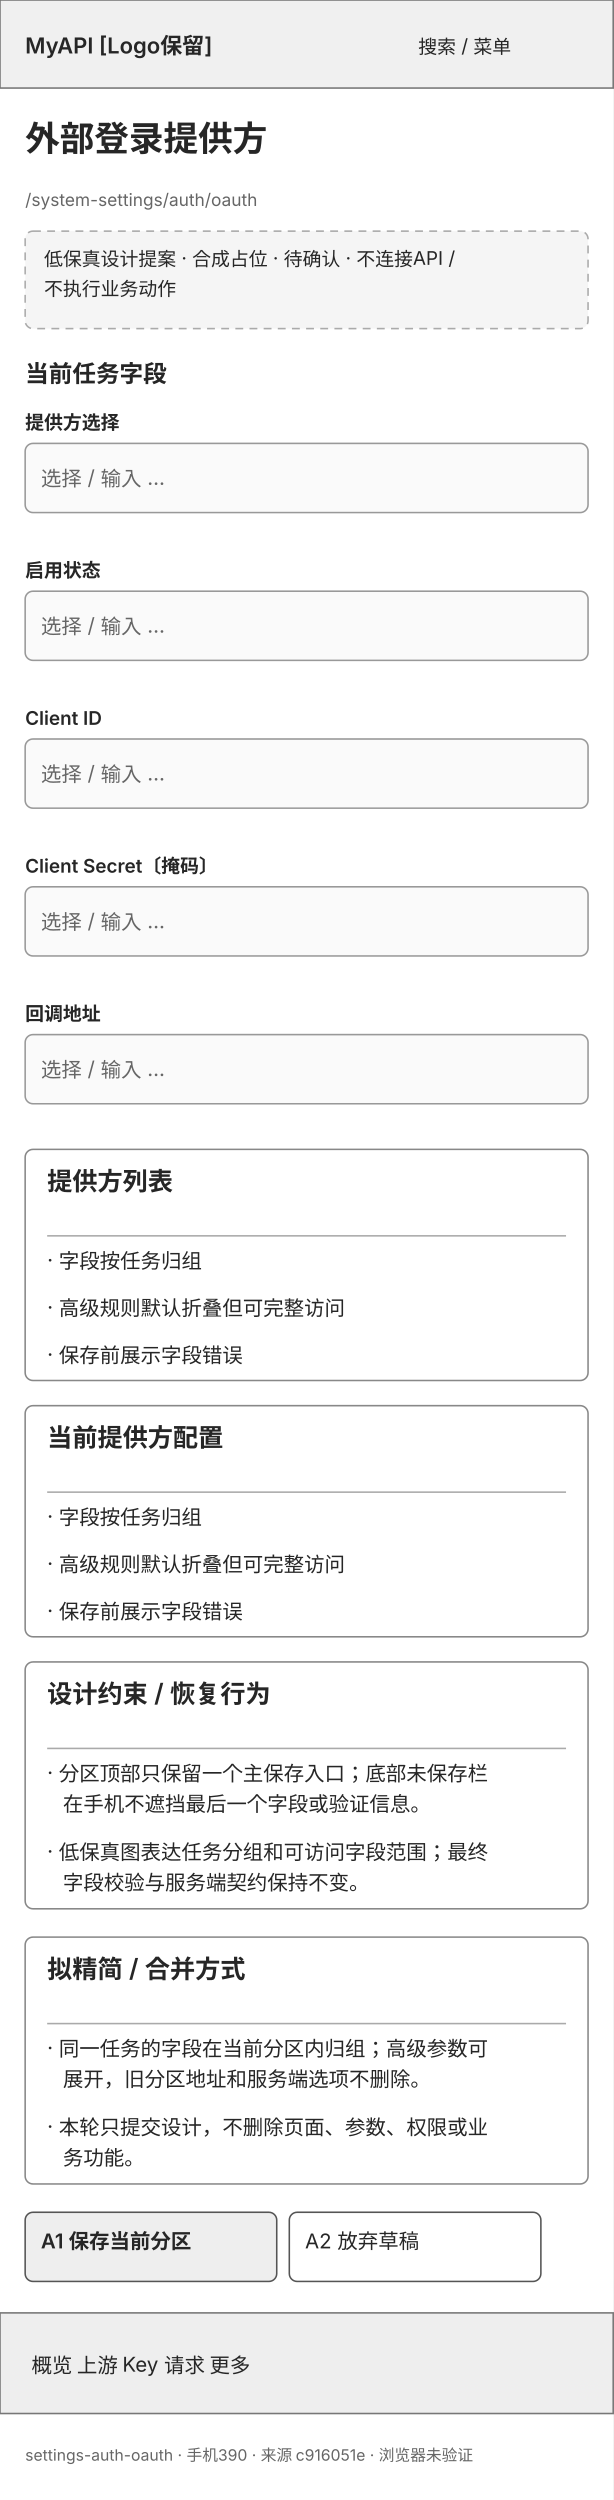
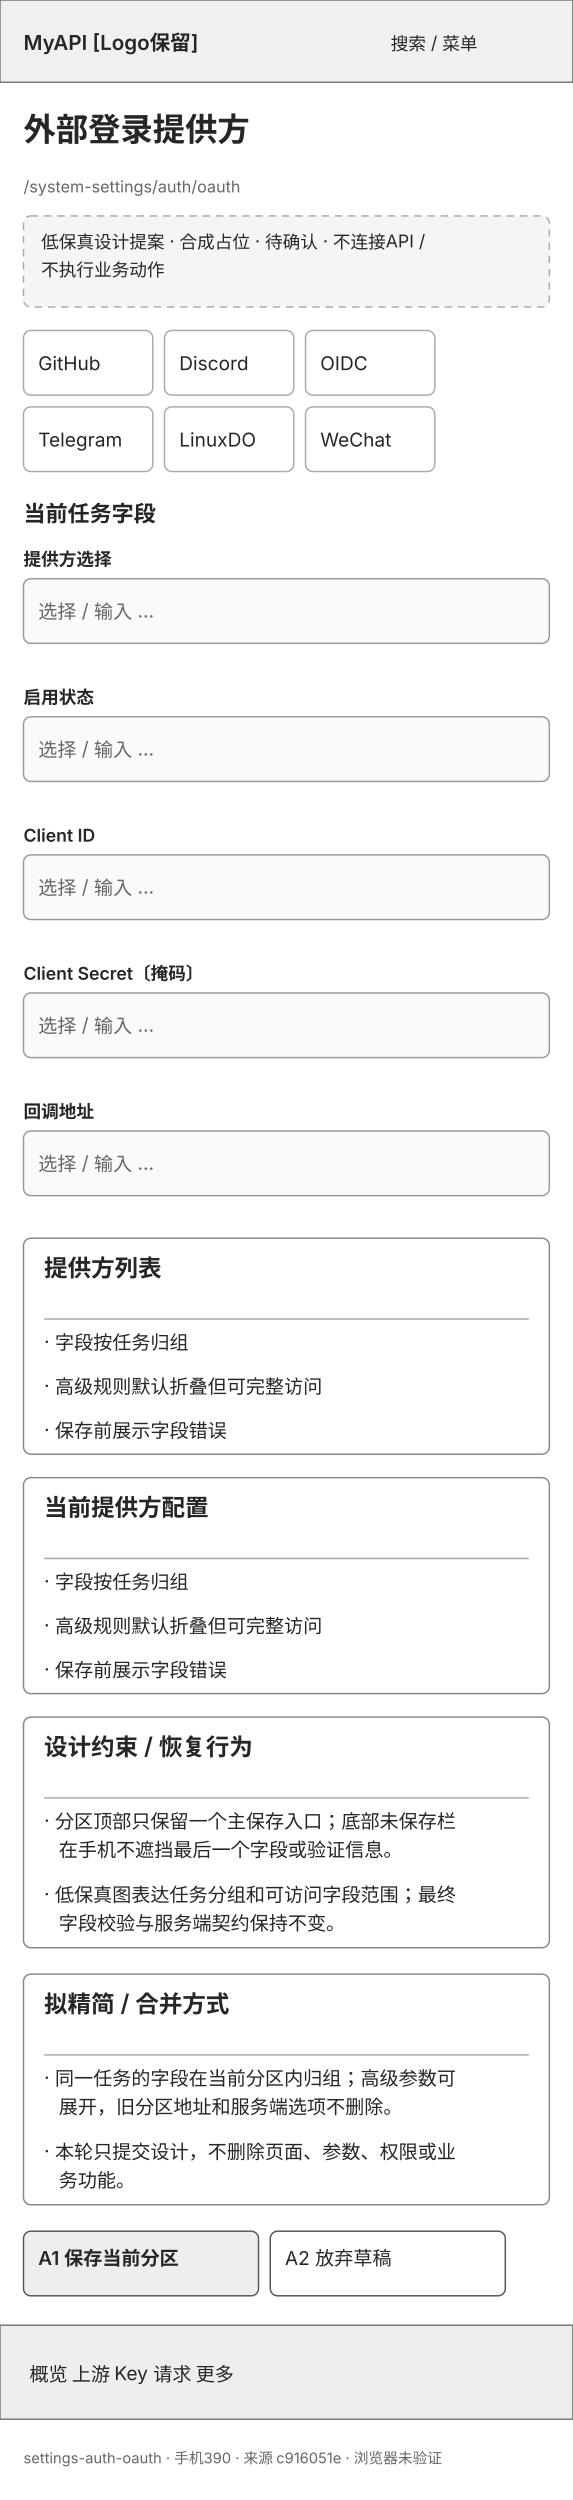
- <svg xmlns="http://www.w3.org/2000/svg" width="390" height="1590" viewBox="0 0 390 1590" role="img" aria-labelledby="title desc">
+ <svg xmlns="http://www.w3.org/2000/svg" width="390" height="1702" viewBox="0 0 390 1702" role="img" aria-labelledby="title desc">
  <rect width="100%" height="100%" fill="#ffffff" />
  <g font-family="system-ui, -apple-system, BlinkMacSystemFont, sans-serif">
    <rect x="0" y="0" width="390" height="56" rx="0" fill="#f0f0f0" stroke="#777777" />
    <text x="16" y="34" font-size="14" font-weight="600" fill="#262626">MyAPI  [Logo保留]</text>
    <text x="266" y="34" font-size="12" font-weight="normal" fill="#262626">搜索  /  菜单</text>
    <text x="16" y="96" font-size="22" font-weight="600" fill="#262626">外部登录提供方</text>
    <text x="16" y="131" font-size="11" font-weight="normal" fill="#666666">/system-settings/auth/oauth</text>
    <rect x="16" y="147" width="358" height="62" rx="5" fill="#f5f5f5" stroke="#aaaaaa" stroke-dasharray="5 4" />
    <text x="28" y="169" font-size="12" font-weight="normal" fill="#262626">低保真设计提案 · 合成占位 · 待确认 · 不连接API / </text>
    <text x="28" y="188" font-size="12" font-weight="normal" fill="#262626">不执行业务动作</text>
-     <text x="16" y="243" font-size="15" font-weight="600" fill="#262626">当前任务字段</text>
-     <text x="16.0" y="273" font-size="12" font-weight="600" fill="#262626">提供方选择</text>
-     <rect x="16.0" y="282" width="358.0" height="44" rx="5" fill="#fafafa" stroke="#999999" />
-     <text x="26.0" y="309" font-size="13" font-weight="normal" fill="#666666">选择 / 输入 …</text>
-     <text x="16.0" y="367" font-size="12" font-weight="600" fill="#262626">启用状态</text>
-     <rect x="16.0" y="376" width="358.0" height="44" rx="5" fill="#fafafa" stroke="#999999" />
-     <text x="26.0" y="403" font-size="13" font-weight="normal" fill="#666666">选择 / 输入 …</text>
-     <text x="16.0" y="461" font-size="12" font-weight="600" fill="#262626">Client ID</text>
-     <rect x="16.0" y="470" width="358.0" height="44" rx="5" fill="#fafafa" stroke="#999999" />
-     <text x="26.0" y="497" font-size="13" font-weight="normal" fill="#666666">选择 / 输入 …</text>
-     <text x="16.0" y="555" font-size="12" font-weight="600" fill="#262626">Client Secret〔掩码〕</text>
-     <rect x="16.0" y="564" width="358.0" height="44" rx="5" fill="#fafafa" stroke="#999999" />
-     <text x="26.0" y="591" font-size="13" font-weight="normal" fill="#666666">选择 / 输入 …</text>
-     <text x="16.0" y="649" font-size="12" font-weight="600" fill="#262626">回调地址</text>
-     <rect x="16.0" y="658" width="358.0" height="44" rx="5" fill="#fafafa" stroke="#999999" />
-     <text x="26.0" y="685" font-size="13" font-weight="normal" fill="#666666">选择 / 输入 …</text>
-     <rect x="16.0" y="731" width="358.0" height="147" rx="5" fill="#ffffff" stroke="#888888" />
-     <text x="30.0" y="757" font-size="16" font-weight="600" fill="#262626">提供方列表</text>
-     <line x1="30.0" y1="786" x2="360.0" y2="786" stroke="#aaaaaa" />
-     <text x="30.0" y="806" font-size="13" font-weight="normal" fill="#262626">· 字段按任务归组</text>
-     <text x="30.0" y="836" font-size="13" font-weight="normal" fill="#262626">· 高级规则默认折叠但可完整访问</text>
-     <text x="30.0" y="866" font-size="13" font-weight="normal" fill="#262626">· 保存前展示字段错误</text>
-     <rect x="16.0" y="894" width="358.0" height="147" rx="5" fill="#ffffff" stroke="#888888" />
-     <text x="30.0" y="920" font-size="16" font-weight="600" fill="#262626">当前提供方配置</text>
-     <line x1="30.0" y1="949" x2="360.0" y2="949" stroke="#aaaaaa" />
-     <text x="30.0" y="969" font-size="13" font-weight="normal" fill="#262626">· 字段按任务归组</text>
-     <text x="30.0" y="999" font-size="13" font-weight="normal" fill="#262626">· 高级规则默认折叠但可完整访问</text>
-     <text x="30.0" y="1029" font-size="13" font-weight="normal" fill="#262626">· 保存前展示字段错误</text>
-     <rect x="16" y="1057" width="358" height="157" rx="5" fill="#ffffff" stroke="#888888" />
-     <text x="30" y="1083" font-size="16" font-weight="600" fill="#262626">设计约束 / 恢复行为</text>
-     <line x1="30" y1="1112" x2="360" y2="1112" stroke="#aaaaaa" />
-     <text x="30" y="1132" font-size="13" font-weight="normal" fill="#262626">· 分区顶部只保留一个主保存入口；底部未保存栏</text>
-     <text x="40" y="1152" font-size="13" font-weight="normal" fill="#262626">在手机不遮挡最后一个字段或验证信息。</text>
-     <text x="30" y="1182" font-size="13" font-weight="normal" fill="#262626">· 低保真图表达任务分组和可访问字段范围；最终</text>
-     <text x="40" y="1202" font-size="13" font-weight="normal" fill="#262626">字段校验与服务端契约保持不变。</text>
-     <rect x="16" y="1232" width="358" height="157" rx="5" fill="#ffffff" stroke="#888888" />
-     <text x="30" y="1258" font-size="16" font-weight="600" fill="#262626">拟精简 / 合并方式</text>
-     <line x1="30" y1="1287" x2="360" y2="1287" stroke="#aaaaaa" />
-     <text x="30" y="1307" font-size="13" font-weight="normal" fill="#262626">· 同一任务的字段在当前分区内归组；高级参数可</text>
-     <text x="40" y="1327" font-size="13" font-weight="normal" fill="#262626">展开，旧分区地址和服务端选项不删除。</text>
-     <text x="30" y="1357" font-size="13" font-weight="normal" fill="#262626">· 本轮只提交设计，不删除页面、参数、权限或业</text>
-     <text x="40" y="1377" font-size="13" font-weight="normal" fill="#262626">务功能。</text>
-     <rect x="16" y="1407" width="160" height="44" rx="5" fill="#eeeeee" stroke="#555555" />
-     <text x="26" y="1430" font-size="13" font-weight="600" fill="#262626">A1 保存当前分区</text>
-     <rect x="184" y="1407" width="160" height="44" rx="5" fill="#ffffff" stroke="#555555" />
-     <text x="194" y="1430" font-size="13" font-weight="normal" fill="#262626">A2 放弃草稿</text>
-     <rect x="0" y="1471" width="390" height="64" rx="0" fill="#eeeeee" stroke="#777777" />
-     <text x="20" y="1509" font-size="13" font-weight="normal" fill="#262626">概览      上游      Key      请求      更多</text>
-     <text x="16" y="1565" font-size="10" font-weight="normal" fill="#666666">settings-auth-oauth · 手机390 · 来源 c916051e · 浏览器未验证</text>
+     <rect x="16" y="225" width="88" height="44" rx="5" fill="#ffffff" stroke="#aaaaaa" />
+     <text x="26" y="252" font-size="13" font-weight="normal" fill="#262626">GitHub</text>
+     <rect x="112" y="225" width="88" height="44" rx="5" fill="#ffffff" stroke="#aaaaaa" />
+     <text x="122" y="252" font-size="13" font-weight="normal" fill="#262626">Discord</text>
+     <rect x="208" y="225" width="88" height="44" rx="5" fill="#ffffff" stroke="#aaaaaa" />
+     <text x="218" y="252" font-size="13" font-weight="normal" fill="#262626">OIDC</text>
+     <rect x="16" y="277" width="88" height="44" rx="5" fill="#ffffff" stroke="#aaaaaa" />
+     <text x="26" y="304" font-size="13" font-weight="normal" fill="#262626">Telegram</text>
+     <rect x="112" y="277" width="88" height="44" rx="5" fill="#ffffff" stroke="#aaaaaa" />
+     <text x="122" y="304" font-size="13" font-weight="normal" fill="#262626">LinuxDO</text>
+     <rect x="208" y="277" width="88" height="44" rx="5" fill="#ffffff" stroke="#aaaaaa" />
+     <text x="218" y="304" font-size="13" font-weight="normal" fill="#262626">WeChat</text>
+     <text x="16" y="355" font-size="15" font-weight="600" fill="#262626">当前任务字段</text>
+     <text x="16.0" y="385" font-size="12" font-weight="600" fill="#262626">提供方选择</text>
+     <rect x="16.0" y="394" width="358.0" height="44" rx="5" fill="#fafafa" stroke="#999999" />
+     <text x="26.0" y="421" font-size="13" font-weight="normal" fill="#666666">选择 / 输入 …</text>
+     <text x="16.0" y="479" font-size="12" font-weight="600" fill="#262626">启用状态</text>
+     <rect x="16.0" y="488" width="358.0" height="44" rx="5" fill="#fafafa" stroke="#999999" />
+     <text x="26.0" y="515" font-size="13" font-weight="normal" fill="#666666">选择 / 输入 …</text>
+     <text x="16.0" y="573" font-size="12" font-weight="600" fill="#262626">Client ID</text>
+     <rect x="16.0" y="582" width="358.0" height="44" rx="5" fill="#fafafa" stroke="#999999" />
+     <text x="26.0" y="609" font-size="13" font-weight="normal" fill="#666666">选择 / 输入 …</text>
+     <text x="16.0" y="667" font-size="12" font-weight="600" fill="#262626">Client Secret〔掩码〕</text>
+     <rect x="16.0" y="676" width="358.0" height="44" rx="5" fill="#fafafa" stroke="#999999" />
+     <text x="26.0" y="703" font-size="13" font-weight="normal" fill="#666666">选择 / 输入 …</text>
+     <text x="16.0" y="761" font-size="12" font-weight="600" fill="#262626">回调地址</text>
+     <rect x="16.0" y="770" width="358.0" height="44" rx="5" fill="#fafafa" stroke="#999999" />
+     <text x="26.0" y="797" font-size="13" font-weight="normal" fill="#666666">选择 / 输入 …</text>
+     <rect x="16.0" y="843" width="358.0" height="147" rx="5" fill="#ffffff" stroke="#888888" />
+     <text x="30.0" y="869" font-size="16" font-weight="600" fill="#262626">提供方列表</text>
+     <line x1="30.0" y1="898" x2="360.0" y2="898" stroke="#aaaaaa" />
+     <text x="30.0" y="918" font-size="13" font-weight="normal" fill="#262626">· 字段按任务归组</text>
+     <text x="30.0" y="948" font-size="13" font-weight="normal" fill="#262626">· 高级规则默认折叠但可完整访问</text>
+     <text x="30.0" y="978" font-size="13" font-weight="normal" fill="#262626">· 保存前展示字段错误</text>
+     <rect x="16.0" y="1006" width="358.0" height="147" rx="5" fill="#ffffff" stroke="#888888" />
+     <text x="30.0" y="1032" font-size="16" font-weight="600" fill="#262626">当前提供方配置</text>
+     <line x1="30.0" y1="1061" x2="360.0" y2="1061" stroke="#aaaaaa" />
+     <text x="30.0" y="1081" font-size="13" font-weight="normal" fill="#262626">· 字段按任务归组</text>
+     <text x="30.0" y="1111" font-size="13" font-weight="normal" fill="#262626">· 高级规则默认折叠但可完整访问</text>
+     <text x="30.0" y="1141" font-size="13" font-weight="normal" fill="#262626">· 保存前展示字段错误</text>
+     <rect x="16" y="1169" width="358" height="157" rx="5" fill="#ffffff" stroke="#888888" />
+     <text x="30" y="1195" font-size="16" font-weight="600" fill="#262626">设计约束 / 恢复行为</text>
+     <line x1="30" y1="1224" x2="360" y2="1224" stroke="#aaaaaa" />
+     <text x="30" y="1244" font-size="13" font-weight="normal" fill="#262626">· 分区顶部只保留一个主保存入口；底部未保存栏</text>
+     <text x="40" y="1264" font-size="13" font-weight="normal" fill="#262626">在手机不遮挡最后一个字段或验证信息。</text>
+     <text x="30" y="1294" font-size="13" font-weight="normal" fill="#262626">· 低保真图表达任务分组和可访问字段范围；最终</text>
+     <text x="40" y="1314" font-size="13" font-weight="normal" fill="#262626">字段校验与服务端契约保持不变。</text>
+     <rect x="16" y="1344" width="358" height="157" rx="5" fill="#ffffff" stroke="#888888" />
+     <text x="30" y="1370" font-size="16" font-weight="600" fill="#262626">拟精简 / 合并方式</text>
+     <line x1="30" y1="1399" x2="360" y2="1399" stroke="#aaaaaa" />
+     <text x="30" y="1419" font-size="13" font-weight="normal" fill="#262626">· 同一任务的字段在当前分区内归组；高级参数可</text>
+     <text x="40" y="1439" font-size="13" font-weight="normal" fill="#262626">展开，旧分区地址和服务端选项不删除。</text>
+     <text x="30" y="1469" font-size="13" font-weight="normal" fill="#262626">· 本轮只提交设计，不删除页面、参数、权限或业</text>
+     <text x="40" y="1489" font-size="13" font-weight="normal" fill="#262626">务功能。</text>
+     <rect x="16" y="1519" width="160" height="44" rx="5" fill="#eeeeee" stroke="#555555" />
+     <text x="26" y="1542" font-size="13" font-weight="600" fill="#262626">A1 保存当前分区</text>
+     <rect x="184" y="1519" width="160" height="44" rx="5" fill="#ffffff" stroke="#555555" />
+     <text x="194" y="1542" font-size="13" font-weight="normal" fill="#262626">A2 放弃草稿</text>
+     <rect x="0" y="1583" width="390" height="64" rx="0" fill="#eeeeee" stroke="#777777" />
+     <text x="20" y="1621" font-size="13" font-weight="normal" fill="#262626">概览      上游      Key      请求      更多</text>
+     <text x="16" y="1677" font-size="10" font-weight="normal" fill="#666666">settings-auth-oauth · 手机390 · 来源 c916051e · 浏览器未验证</text>
  </g>
</svg>
